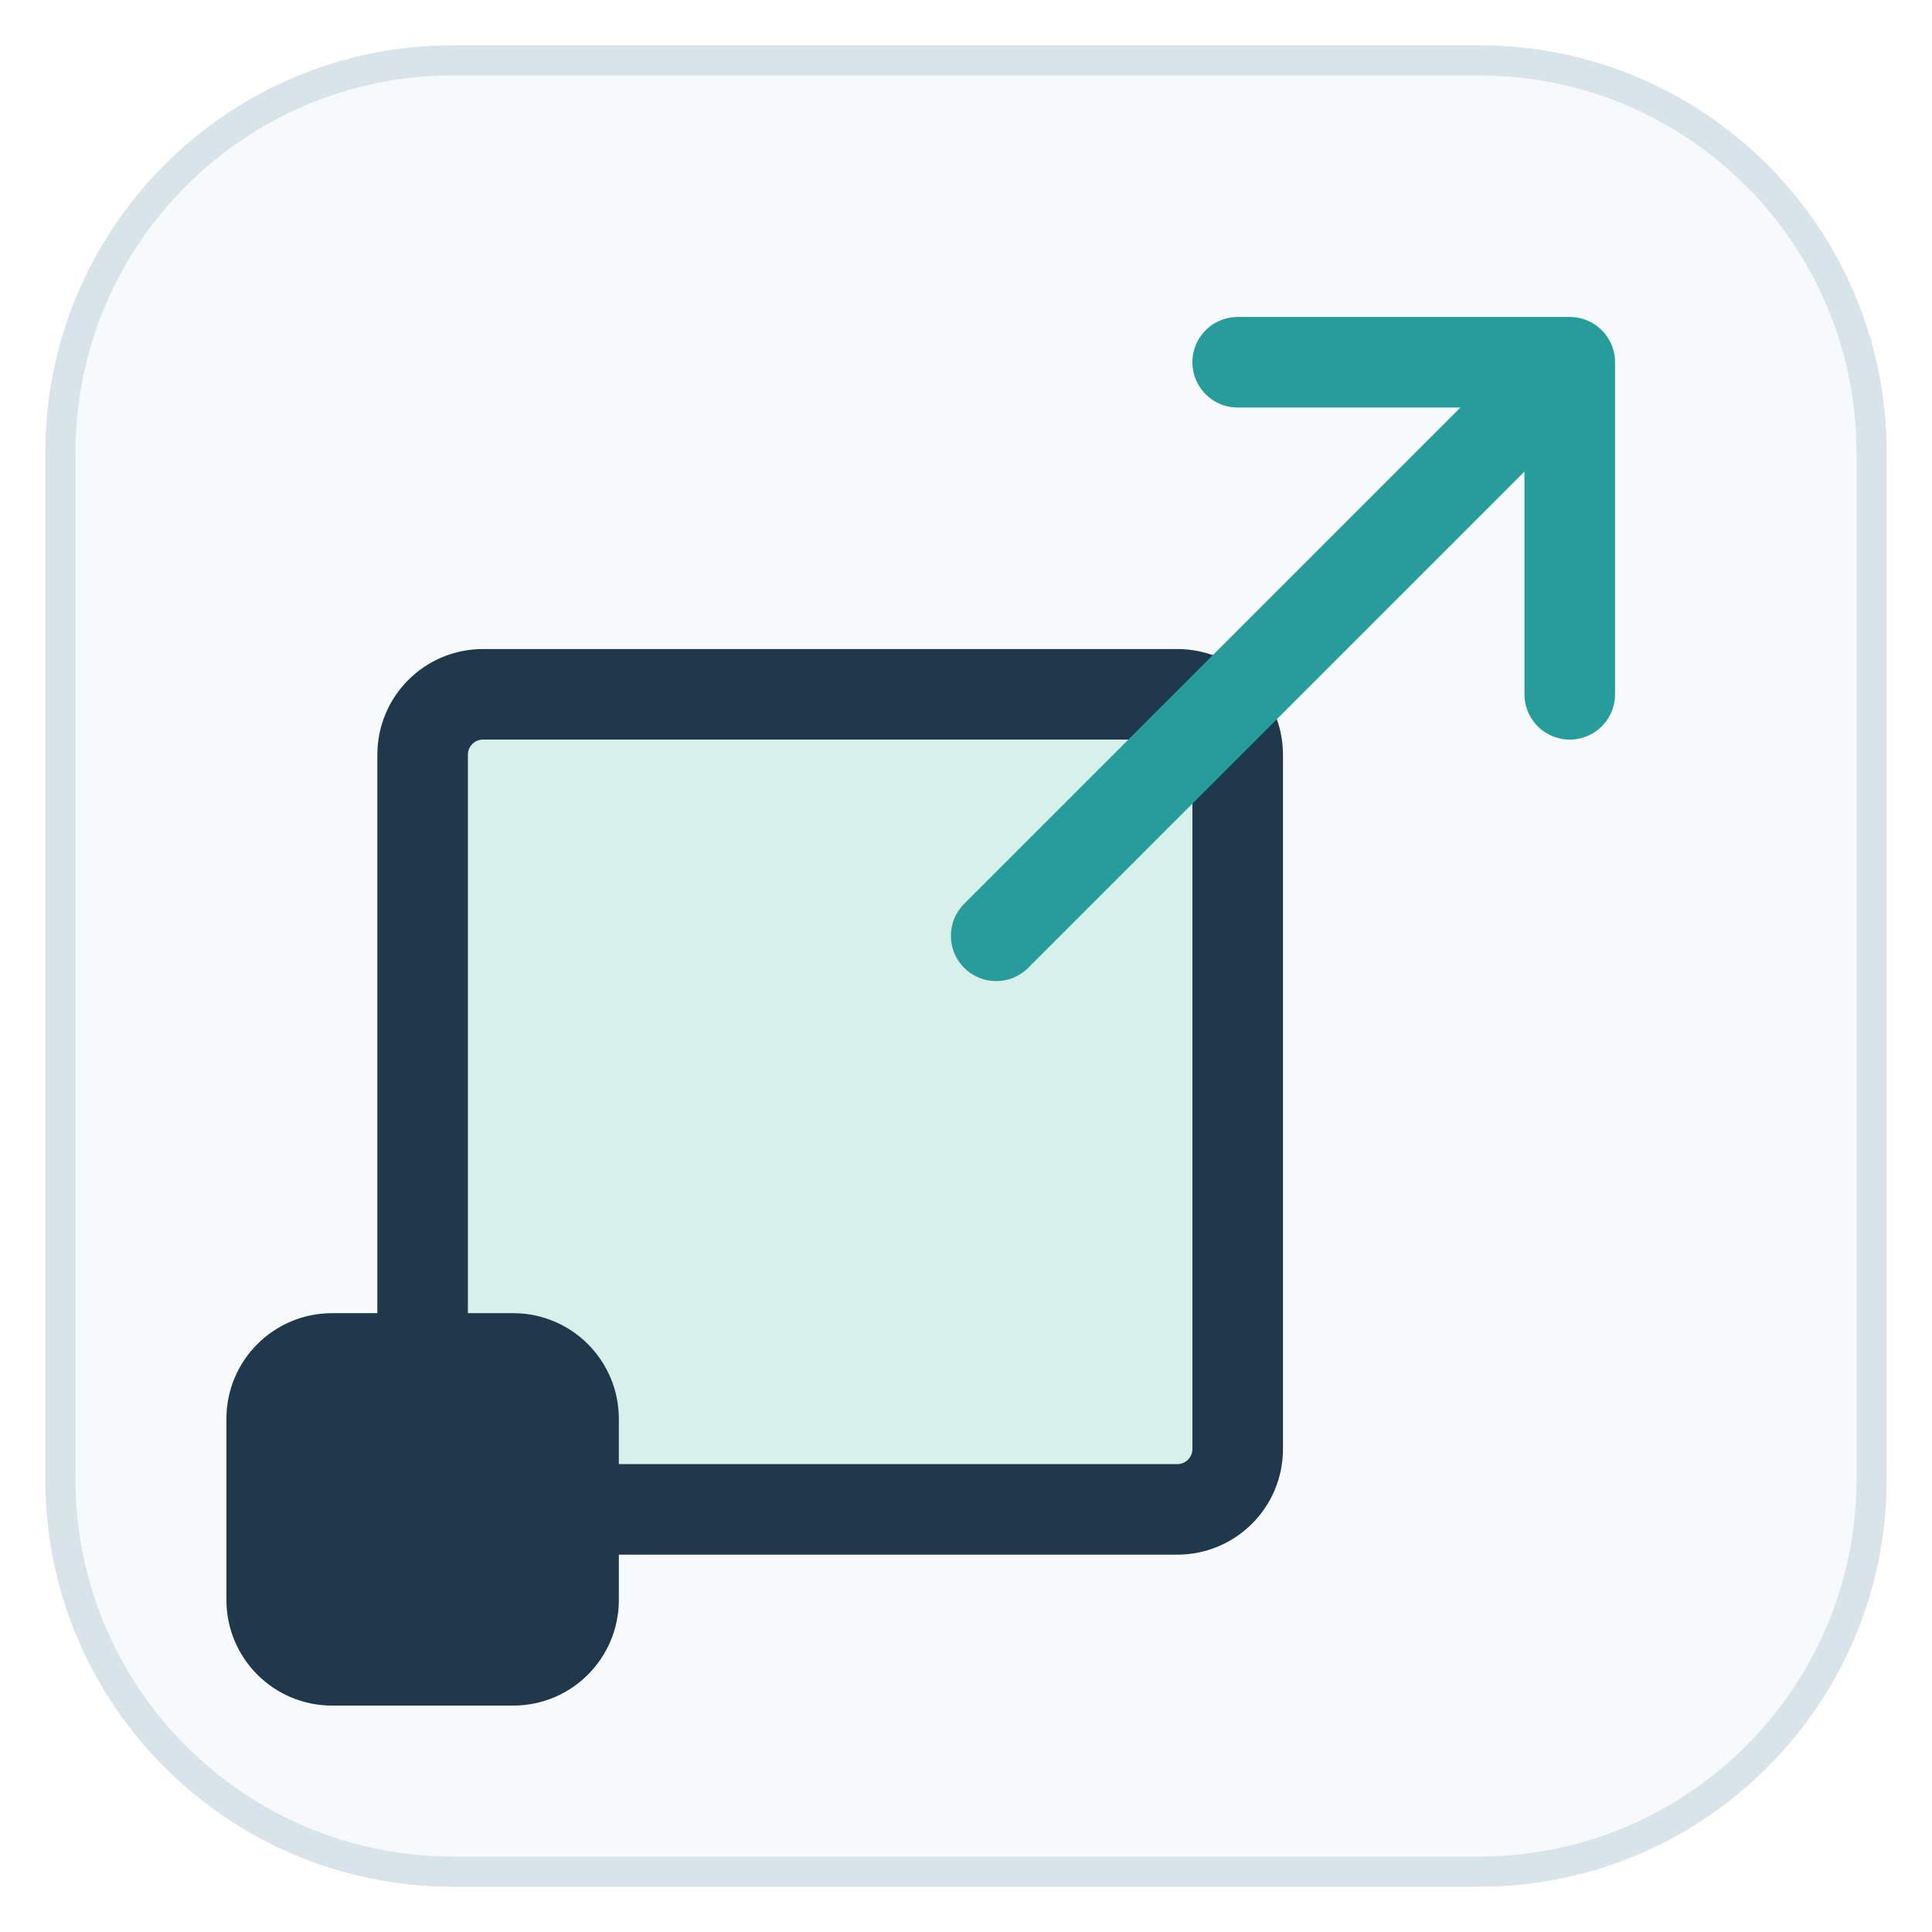
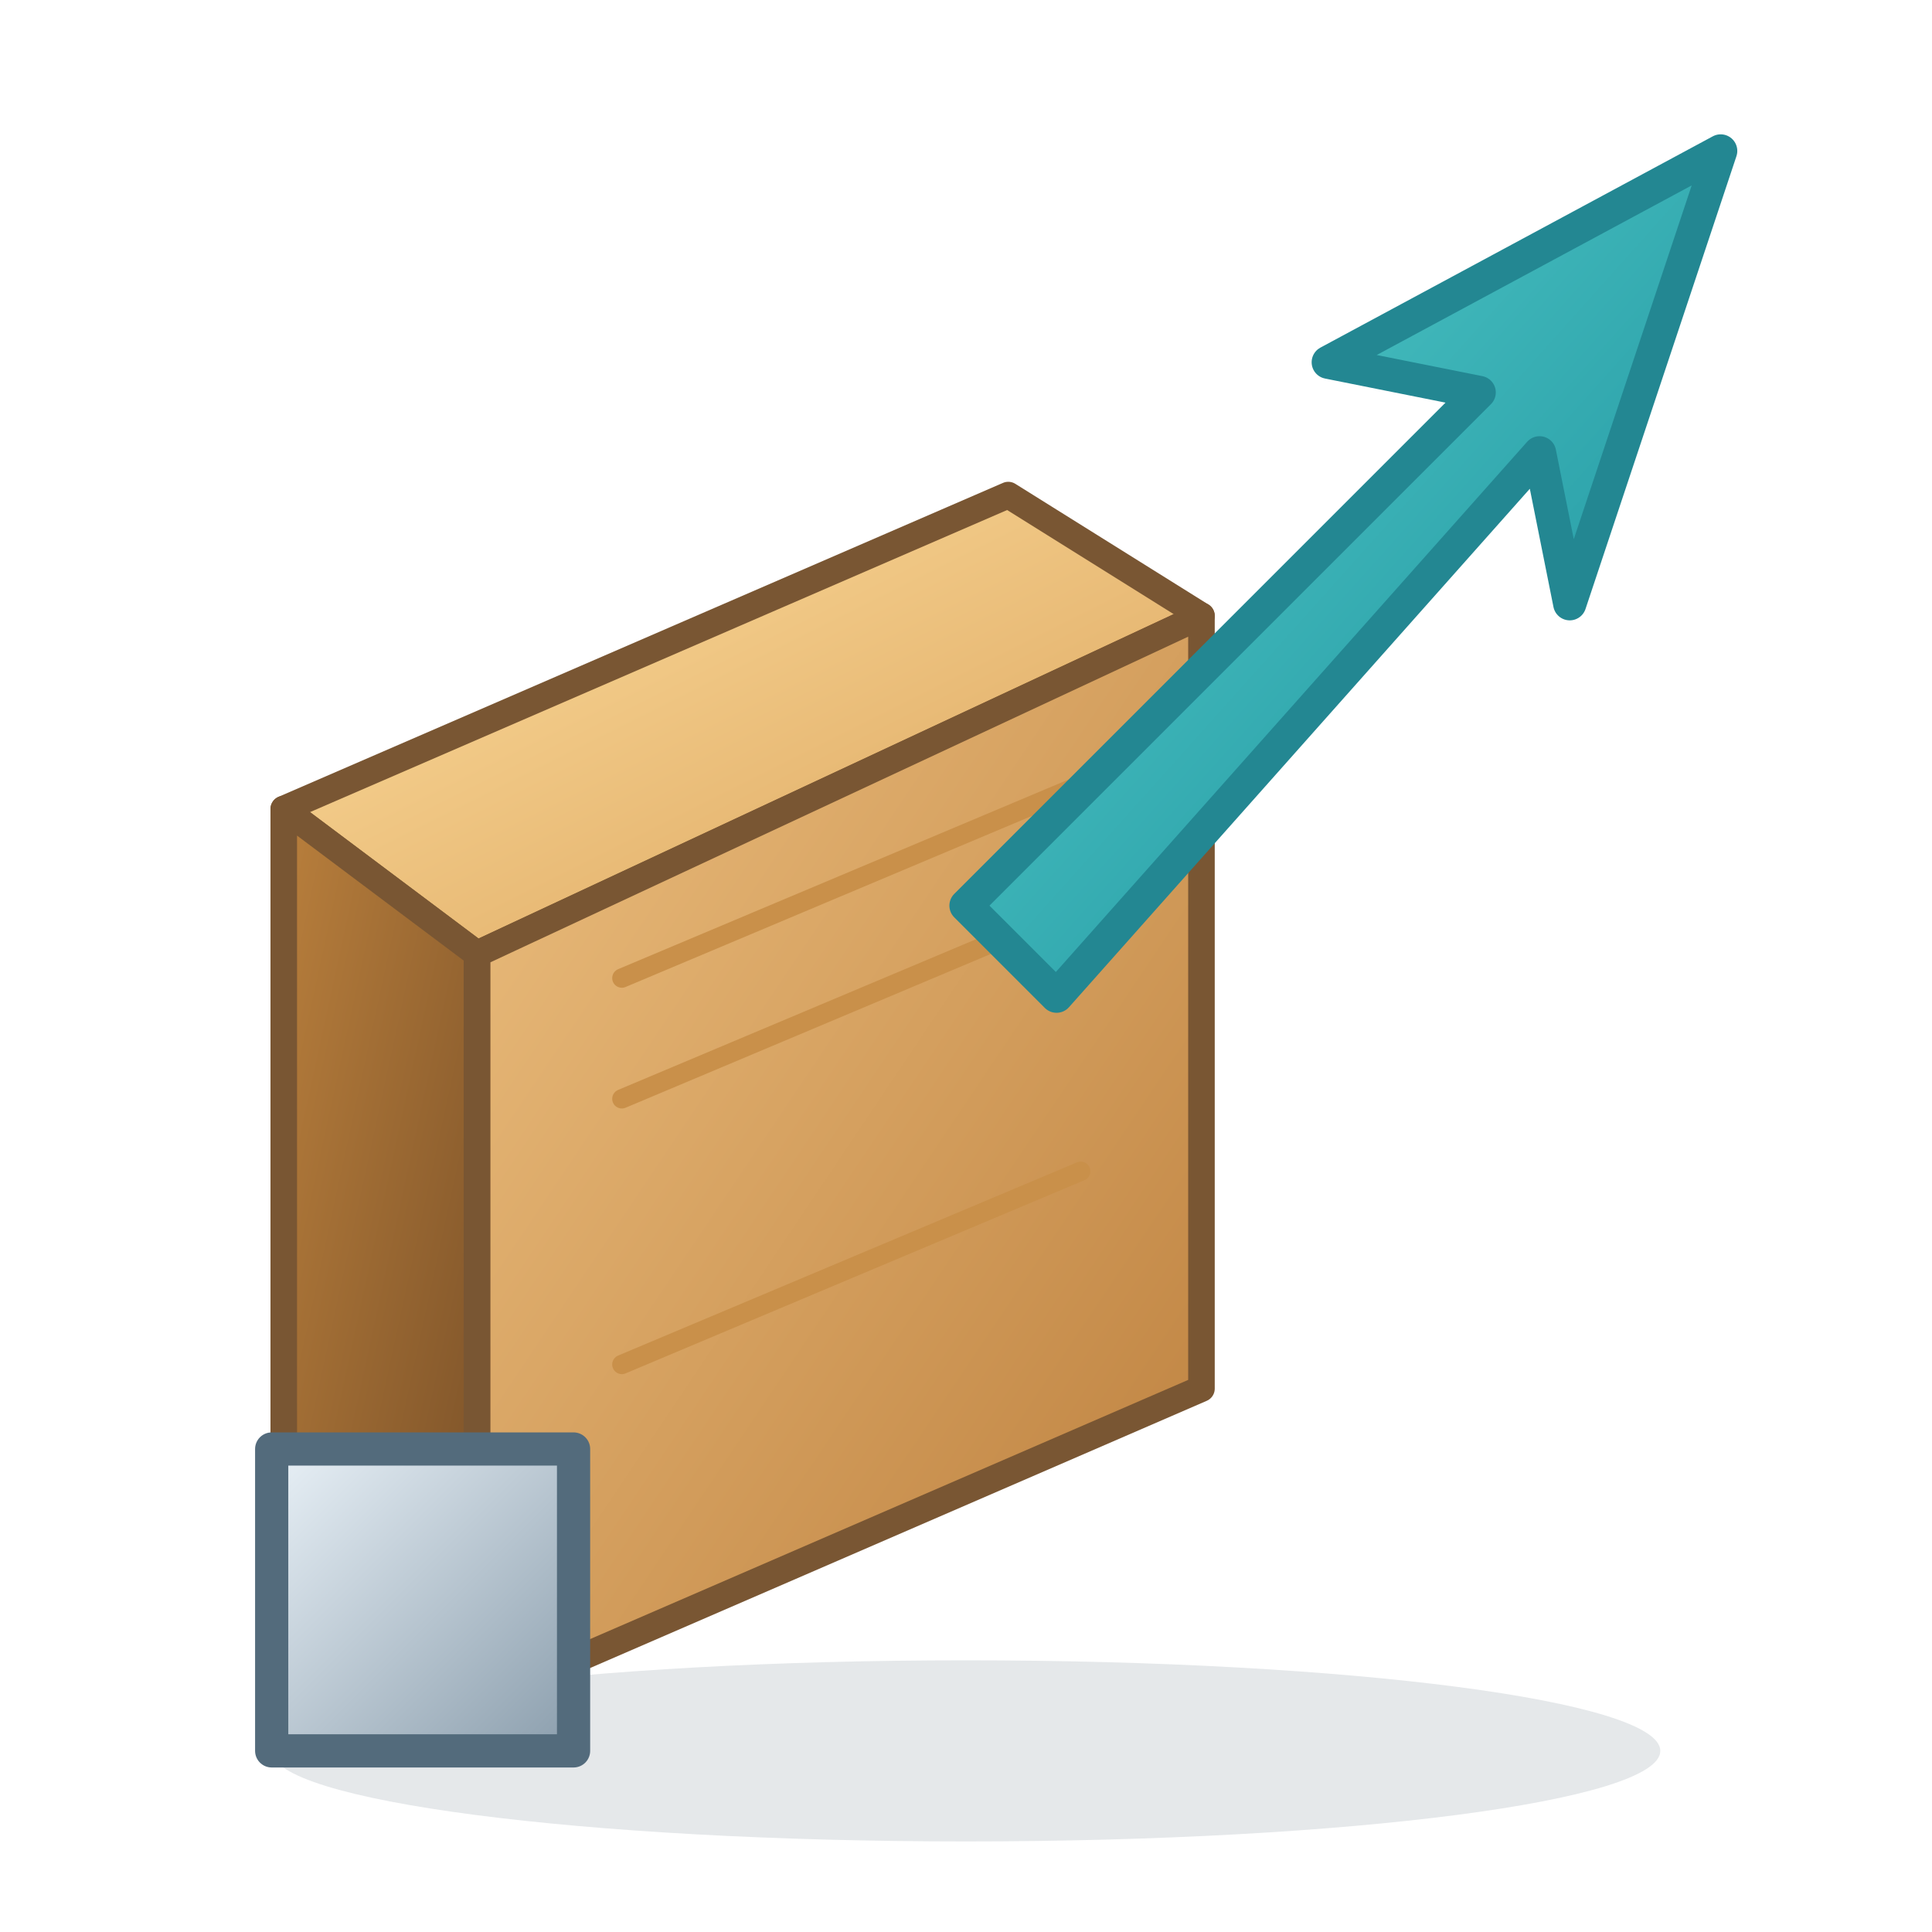
<svg xmlns="http://www.w3.org/2000/svg" width="64" height="64" viewBox="0 0 64 64">
-   <rect x="2" y="2" width="60" height="60" rx="13" fill="#F7FAFC" stroke="#D9E3EA" stroke-width="1" />
-   <g stroke="#20384B" stroke-width="3" stroke-linecap="round" stroke-linejoin="round">
-     <rect x="14" y="23" width="27" height="27" rx="2" fill="#D8F0EA" />
-     <path d="M33 31L52 12M41 12H52V23" fill="none" stroke="#269D9A" stroke-width="3" />
-     <rect x="9" y="45" width="10" height="10" rx="2" fill="#20384B" />
+   <defs>
+     <linearGradient id="wood" x1="0" y1="0" x2="1" y2="1">
+       <stop stop-color="#EDC080" />
+       <stop offset="1" stop-color="#BC7F3D" />
+     </linearGradient>
+     <linearGradient id="top" x1="0" y1="0" x2="1" y2="1">
+       <stop stop-color="#FFE0A0" />
+       <stop offset="1" stop-color="#D9A15A" />
+     </linearGradient>
+     <linearGradient id="side" x1="0" y1="0" x2="1" y2="1">
+       <stop stop-color="#B97F3C" />
+       <stop offset="1" stop-color="#795028" />
+     </linearGradient>
+     <linearGradient id="metal" x1="0" y1="0" x2="1" y2="1">
+       <stop stop-color="#E9F1F7" />
+       <stop offset="1" stop-color="#8B9EAD" />
+     </linearGradient>
+     <linearGradient id="blue" x1="0" y1="0" x2="1" y2="1">
+       <stop stop-color="#40BBF2" />
+       <stop offset="1" stop-color="#1555A4" />
+     </linearGradient>
+     <linearGradient id="teal" x1="0" y1="0" x2="1" y2="1">
+       <stop stop-color="#59D2CE" />
+       <stop offset="1" stop-color="#178B99" />
+     </linearGradient>
+     <linearGradient id="purple" x1="0" y1="0" x2="1" y2="1">
+       <stop stop-color="#B5A0E6" />
+       <stop offset="1" stop-color="#7650B3" />
+     </linearGradient>
+     <linearGradient id="paper" x1="0" y1="0" x2="1" y2="1">
+       <stop stop-color="#FFFFFF" />
+       <stop offset="1" stop-color="#DFE5F2" />
+     </linearGradient>
+   </defs>
+   <ellipse cx="32" cy="58" rx="23" ry="3" fill="#20384B" opacity=".12" />
+   <g stroke="#435C70" stroke-width="1.7" stroke-linecap="round" stroke-linejoin="round">
+     <g transform="translate(-1 10) scale(.8)">
+       <path d="M13 21L43 8 51 13 21 27Z" fill="url(#top)" stroke="#795633" stroke-width="1.1" stroke-linejoin="round" />
+       <path d="M21 27L51 13V45L21 58Z" fill="url(#wood)" stroke="#795633" stroke-width="1.1" stroke-linejoin="round" />
+       <path d="M13 21L21 27V58L13 52Z" fill="url(#side)" stroke="#795633" stroke-width="1.1" stroke-linejoin="round" />
+       <path d="M27 28L46 20M27 33L46 25M27 44L46 36" fill="none" stroke="#C9904A" stroke-width="0.8" stroke-linejoin="round" />
+     </g>
+     <path d="M9 48H19V58H9Z" fill="url(#metal)" stroke="#536B7C" stroke-width="1.1" stroke-linejoin="round" />
+     <path d="M32 30L49 13 44 12 57 5 52 20 51 15 35 33Z" fill="url(#teal)" stroke="#238792" stroke-width="1.1" stroke-linejoin="round" />
  </g>
</svg>
